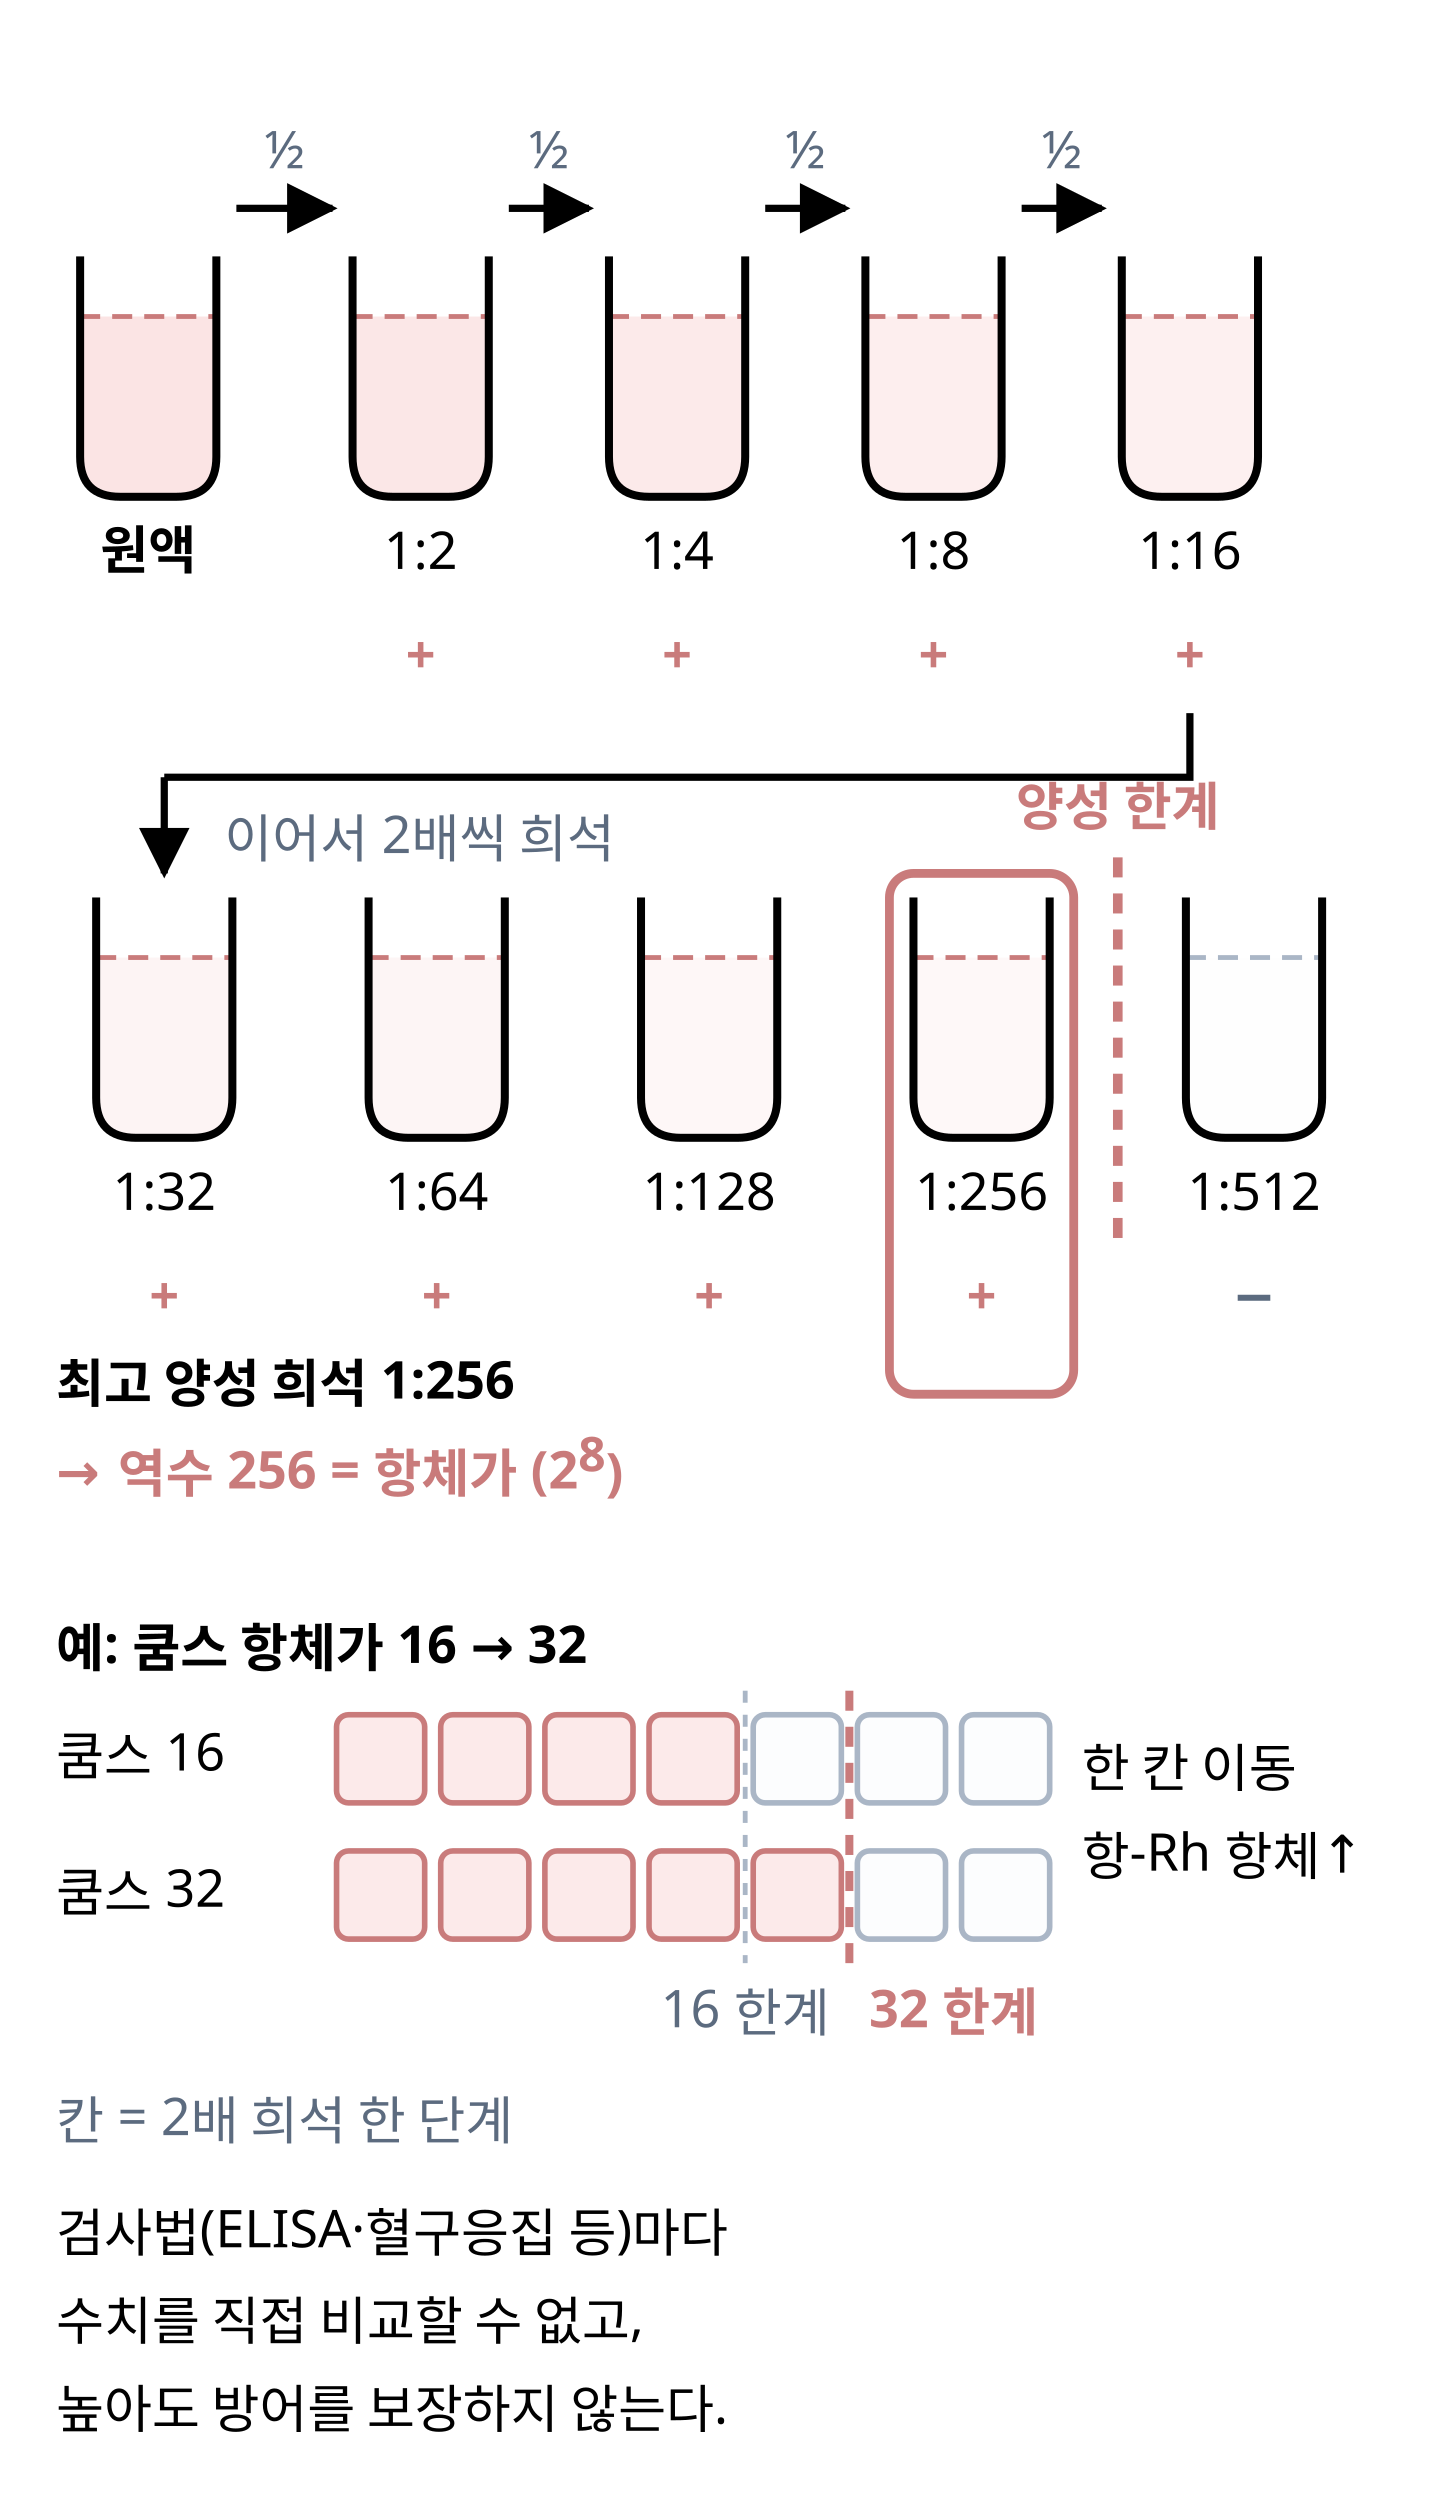
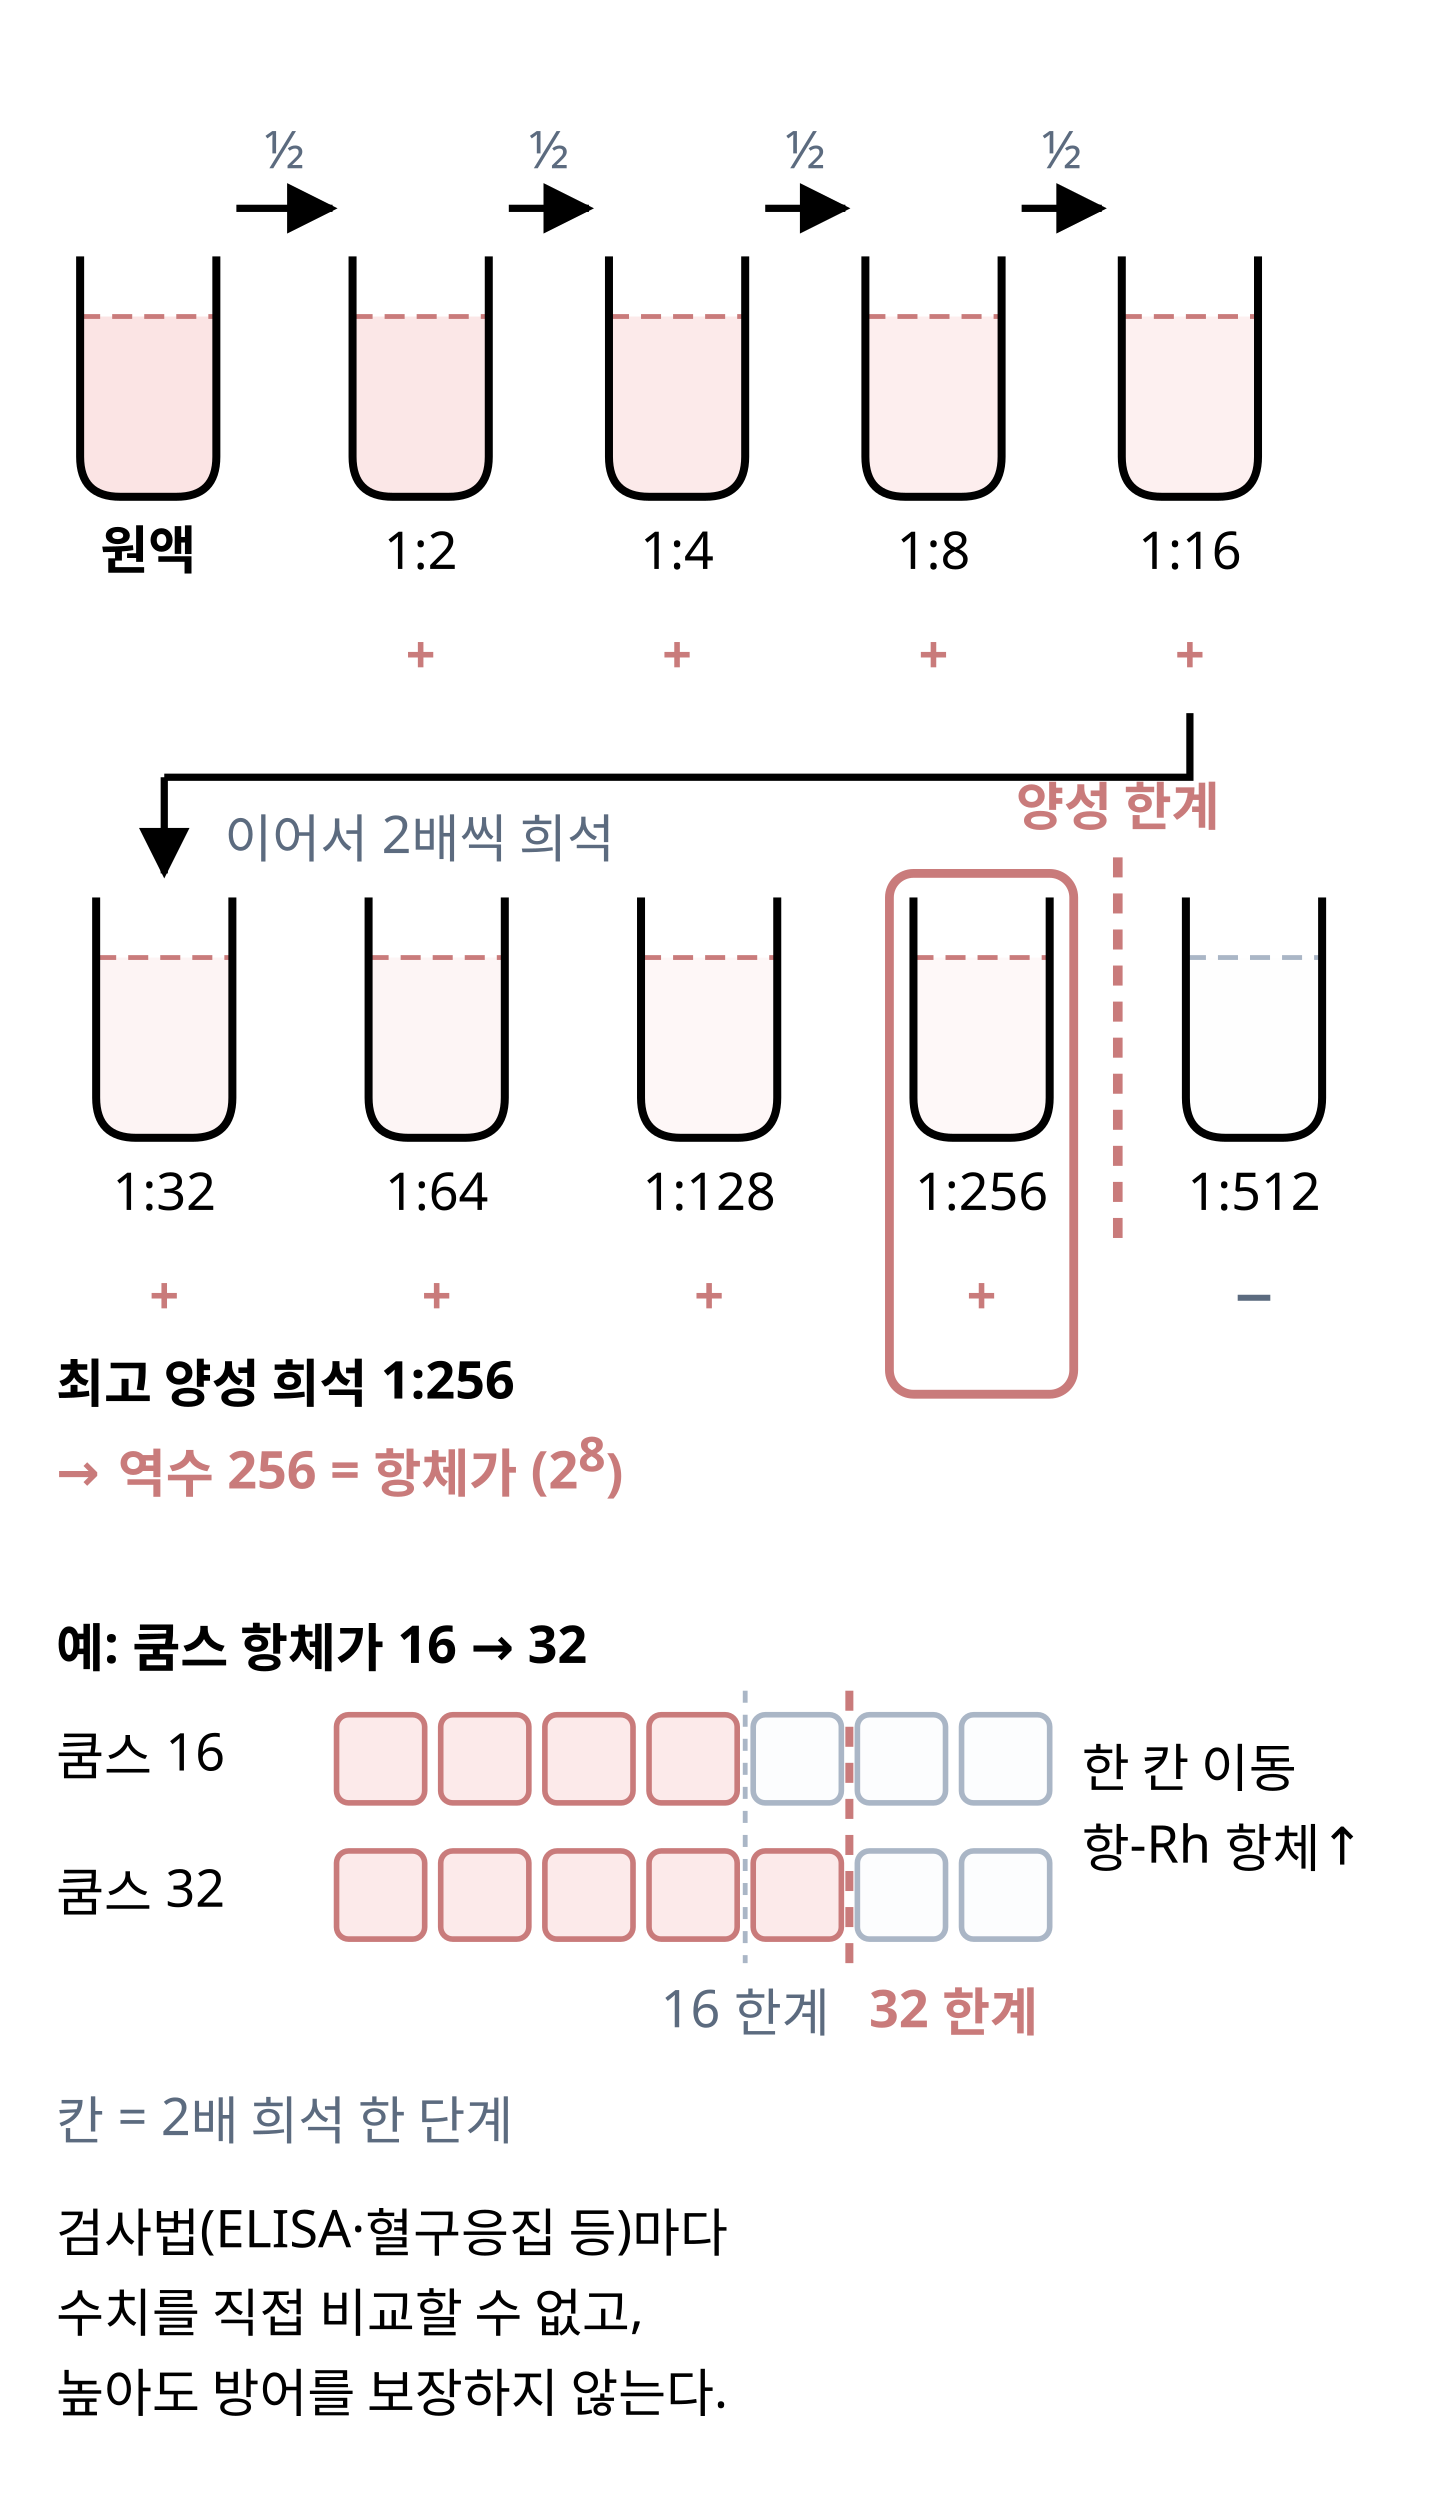
<svg xmlns="http://www.w3.org/2000/svg" class="si si-illus" viewBox="0 0 360 624" style="max-width:360px;color:var(--si-ink,var(--text,#1f2328))" role="img" aria-labelledby="antibody-titer-test-t" font-family="'Pretendard','Noto Sans KR','Apple SD Gothic Neo',sans-serif" font-size="13" fill="currentColor">
  <defs>
    <marker id="antibody-titer-test-ar" viewBox="0 0 10 10" refX="9" refY="5" markerWidth="7" markerHeight="7" orient="auto-start-reverse">
      <path d="M0,0L10,5L0,10z" style="fill:currentColor" />
    </marker>
  </defs>
  <path d="M20,79 L20,114 Q20,124 30,124 L44,124 Q54,124 54,114 L54,79Z" style="stroke:none;fill:var(--si-rose-f,#fbe4e4)" stroke-width="1.6" fill-opacity="1" />
  <line x1="20" y1="79" x2="54" y2="79" style="stroke:var(--si-rose-s,#c97b7b);fill:none" stroke-width="1.2" stroke-dasharray="5 3" />
  <path d="M20,64 L20,114 Q20,124 30,124 L44,124 Q54,124 54,114 L54,64" style="stroke:currentColor;fill:none" stroke-width="2" />
  <text x="37" y="142" text-anchor="middle" font-weight="700">원액</text>
  <path d="M88,79 L88,114 Q88,124 98,124 L112,124 Q122,124 122,114 L122,79Z" style="stroke:none;fill:var(--si-rose-f,#fbe4e4)" stroke-width="1.6" fill-opacity="0.9" />
  <line x1="88" y1="79" x2="122" y2="79" style="stroke:var(--si-rose-s,#c97b7b);fill:none" stroke-width="1.2" stroke-dasharray="5 3" />
  <path d="M88,64 L88,114 Q88,124 98,124 L112,124 Q122,124 122,114 L122,64" style="stroke:currentColor;fill:none" stroke-width="2" />
  <text x="105" y="142" text-anchor="middle" font-weight="400">1:2</text>
  <text x="105" y="168" text-anchor="middle" font-weight="700" style="fill:var(--si-rose-s,#c97b7b)">+</text>
  <path d="M152,79 L152,114 Q152,124 162,124 L176,124 Q186,124 186,114 L186,79Z" style="stroke:none;fill:var(--si-rose-f,#fbe4e4)" stroke-width="1.6" fill-opacity="0.78" />
  <line x1="152" y1="79" x2="186" y2="79" style="stroke:var(--si-rose-s,#c97b7b);fill:none" stroke-width="1.2" stroke-dasharray="5 3" />
  <path d="M152,64 L152,114 Q152,124 162,124 L176,124 Q186,124 186,114 L186,64" style="stroke:currentColor;fill:none" stroke-width="2" />
  <text x="169" y="142" text-anchor="middle" font-weight="400">1:4</text>
  <text x="169" y="168" text-anchor="middle" font-weight="700" style="fill:var(--si-rose-s,#c97b7b)">+</text>
  <path d="M216,79 L216,114 Q216,124 226,124 L240,124 Q250,124 250,114 L250,79Z" style="stroke:none;fill:var(--si-rose-f,#fbe4e4)" stroke-width="1.6" fill-opacity="0.66" />
  <line x1="216" y1="79" x2="250" y2="79" style="stroke:var(--si-rose-s,#c97b7b);fill:none" stroke-width="1.2" stroke-dasharray="5 3" />
  <path d="M216,64 L216,114 Q216,124 226,124 L240,124 Q250,124 250,114 L250,64" style="stroke:currentColor;fill:none" stroke-width="2" />
  <text x="233" y="142" text-anchor="middle" font-weight="400">1:8</text>
  <text x="233" y="168" text-anchor="middle" font-weight="700" style="fill:var(--si-rose-s,#c97b7b)">+</text>
  <path d="M280,79 L280,114 Q280,124 290,124 L304,124 Q314,124 314,114 L314,79Z" style="stroke:none;fill:var(--si-rose-f,#fbe4e4)" stroke-width="1.6" fill-opacity="0.54" />
  <line x1="280" y1="79" x2="314" y2="79" style="stroke:var(--si-rose-s,#c97b7b);fill:none" stroke-width="1.2" stroke-dasharray="5 3" />
  <path d="M280,64 L280,114 Q280,124 290,124 L304,124 Q314,124 314,114 L314,64" style="stroke:currentColor;fill:none" stroke-width="2" />
  <text x="297" y="142" text-anchor="middle" font-weight="400">1:16</text>
  <text x="297" y="168" text-anchor="middle" font-weight="700" style="fill:var(--si-rose-s,#c97b7b)">+</text>
  <line x1="59" y1="52" x2="83" y2="52" style="stroke:currentColor;fill:none" stroke-width="1.8" marker-end="url(#antibody-titer-test-ar)" />
  <text x="71" y="42" text-anchor="middle" style="fill:var(--si-general,#5c6b7f)">½</text>
  <line x1="127" y1="52" x2="147" y2="52" style="stroke:currentColor;fill:none" stroke-width="1.8" marker-end="url(#antibody-titer-test-ar)" />
  <text x="137" y="42" text-anchor="middle" style="fill:var(--si-general,#5c6b7f)">½</text>
  <line x1="191" y1="52" x2="211" y2="52" style="stroke:currentColor;fill:none" stroke-width="1.8" marker-end="url(#antibody-titer-test-ar)" />
  <text x="201" y="42" text-anchor="middle" style="fill:var(--si-general,#5c6b7f)">½</text>
  <line x1="255" y1="52" x2="275" y2="52" style="stroke:currentColor;fill:none" stroke-width="1.8" marker-end="url(#antibody-titer-test-ar)" />
  <text x="265" y="42" text-anchor="middle" style="fill:var(--si-general,#5c6b7f)">½</text>
  <path d="M24,239 L24,274 Q24,284 34,284 L48,284 Q58,284 58,274 L58,239Z" style="stroke:none;fill:var(--si-rose-f,#fbe4e4)" stroke-width="1.6" fill-opacity="0.42" />
  <line x1="24" y1="239" x2="58" y2="239" style="stroke:var(--si-rose-s,#c97b7b);fill:none" stroke-width="1.2" stroke-dasharray="5 3" />
  <path d="M24,224 L24,274 Q24,284 34,284 L48,284 Q58,284 58,274 L58,224" style="stroke:currentColor;fill:none" stroke-width="2" />
  <text x="41" y="302" text-anchor="middle" font-weight="400">1:32</text>
  <text x="41" y="328" text-anchor="middle" font-weight="700" style="fill:var(--si-rose-s,#c97b7b)">+</text>
  <path d="M92,239 L92,274 Q92,284 102,284 L116,284 Q126,284 126,274 L126,239Z" style="stroke:none;fill:var(--si-rose-f,#fbe4e4)" stroke-width="1.6" fill-opacity="0.36" />
  <line x1="92" y1="239" x2="126" y2="239" style="stroke:var(--si-rose-s,#c97b7b);fill:none" stroke-width="1.2" stroke-dasharray="5 3" />
  <path d="M92,224 L92,274 Q92,284 102,284 L116,284 Q126,284 126,274 L126,224" style="stroke:currentColor;fill:none" stroke-width="2" />
  <text x="109" y="302" text-anchor="middle" font-weight="400">1:64</text>
  <text x="109" y="328" text-anchor="middle" font-weight="700" style="fill:var(--si-rose-s,#c97b7b)">+</text>
  <path d="M160,239 L160,274 Q160,284 170,284 L184,284 Q194,284 194,274 L194,239Z" style="stroke:none;fill:var(--si-rose-f,#fbe4e4)" stroke-width="1.6" fill-opacity="0.3" />
  <line x1="160" y1="239" x2="194" y2="239" style="stroke:var(--si-rose-s,#c97b7b);fill:none" stroke-width="1.2" stroke-dasharray="5 3" />
  <path d="M160,224 L160,274 Q160,284 170,284 L184,284 Q194,284 194,274 L194,224" style="stroke:currentColor;fill:none" stroke-width="2" />
  <text x="177" y="302" text-anchor="middle" font-weight="400">1:128</text>
  <text x="177" y="328" text-anchor="middle" font-weight="700" style="fill:var(--si-rose-s,#c97b7b)">+</text>
  <path d="M228,239 L228,274 Q228,284 238,284 L252,284 Q262,284 262,274 L262,239Z" style="stroke:none;fill:var(--si-rose-f,#fbe4e4)" stroke-width="1.6" fill-opacity="0.24" />
  <line x1="228" y1="239" x2="262" y2="239" style="stroke:var(--si-rose-s,#c97b7b);fill:none" stroke-width="1.2" stroke-dasharray="5 3" />
  <path d="M228,224 L228,274 Q228,284 238,284 L252,284 Q262,284 262,274 L262,224" style="stroke:currentColor;fill:none" stroke-width="2" />
  <text x="245" y="302" text-anchor="middle" font-weight="400">1:256</text>
  <text x="245" y="328" text-anchor="middle" font-weight="700" style="fill:var(--si-rose-s,#c97b7b)">+</text>
  <path d="M296,239 L296,274 Q296,284 306,284 L320,284 Q330,284 330,274 L330,239Z" style="stroke:none;fill:var(--si-gray-f,#eef1f6)" stroke-width="1.6" fill-opacity="0.06" />
  <line x1="296" y1="239" x2="330" y2="239" style="stroke:var(--si-gray-s,#aab6c6);fill:none" stroke-width="1.2" stroke-dasharray="5 3" />
  <path d="M296,224 L296,274 Q296,284 306,284 L320,284 Q330,284 330,274 L330,224" style="stroke:currentColor;fill:none" stroke-width="2" />
  <text x="313" y="302" text-anchor="middle" font-weight="400">1:512</text>
  <text x="313" y="328" text-anchor="middle" font-weight="700" style="fill:var(--si-general,#5c6b7f)">−</text>
  <polyline points="297,178 297,194 41,194" style="stroke:currentColor;fill:none" stroke-width="1.8" />
  <line x1="41" y1="194" x2="41" y2="218" style="stroke:currentColor;fill:none" stroke-width="1.8" marker-end="url(#antibody-titer-test-ar)" />
  <text x="56" y="214" style="fill:var(--si-general,#5c6b7f)">이어서 2배씩 희석</text>
  <line x1="279" y1="214" x2="279" y2="312" style="stroke:var(--si-rose-s,#c97b7b);fill:none" stroke-width="2.4" stroke-dasharray="5 4" />
  <text x="279" y="206" text-anchor="middle" font-weight="700" style="fill:var(--si-rose-s,#c97b7b)">양성 한계</text>
  <rect x="222" y="218" width="46" height="130" rx="6" style="stroke:var(--si-rose-s,#c97b7b);fill:none" stroke-width="2.2" />
  <text x="14" y="350" font-weight="700">최고 양성 희석 1:256</text>
  <text x="14" y="372" font-weight="700" style="fill:var(--si-rose-s,#c97b7b)">→ 역수 256 = 항체가 (2<tspan baseline-shift="super" font-size="92%">8</tspan>)</text>
  <text x="14" y="416" font-weight="700">예: 쿰스 항체가 16 → 32</text>
  <text x="14" y="443">쿰스 16</text>
  <rect x="84" y="428" width="22" height="22" rx="3" style="stroke:var(--si-rose-s,#c97b7b);fill:var(--si-rose-f,#fbe4e4)" stroke-width="1.4" fill-opacity="0.8" />
  <rect x="110" y="428" width="22" height="22" rx="3" style="stroke:var(--si-rose-s,#c97b7b);fill:var(--si-rose-f,#fbe4e4)" stroke-width="1.4" fill-opacity="0.8" />
  <rect x="136" y="428" width="22" height="22" rx="3" style="stroke:var(--si-rose-s,#c97b7b);fill:var(--si-rose-f,#fbe4e4)" stroke-width="1.4" fill-opacity="0.8" />
  <rect x="162" y="428" width="22" height="22" rx="3" style="stroke:var(--si-rose-s,#c97b7b);fill:var(--si-rose-f,#fbe4e4)" stroke-width="1.4" fill-opacity="0.8" />
  <rect x="188" y="428" width="22" height="22" rx="3" style="stroke:var(--si-gray-s,#aab6c6);fill:var(--si-gray-f,#eef1f6)" stroke-width="1.4" fill-opacity="0.15" />
  <rect x="214" y="428" width="22" height="22" rx="3" style="stroke:var(--si-gray-s,#aab6c6);fill:var(--si-gray-f,#eef1f6)" stroke-width="1.4" fill-opacity="0.15" />
  <rect x="240" y="428" width="22" height="22" rx="3" style="stroke:var(--si-gray-s,#aab6c6);fill:var(--si-gray-f,#eef1f6)" stroke-width="1.4" fill-opacity="0.15" />
  <text x="14" y="477">쿰스 32</text>
  <rect x="84" y="462" width="22" height="22" rx="3" style="stroke:var(--si-rose-s,#c97b7b);fill:var(--si-rose-f,#fbe4e4)" stroke-width="1.4" fill-opacity="0.8" />
  <rect x="110" y="462" width="22" height="22" rx="3" style="stroke:var(--si-rose-s,#c97b7b);fill:var(--si-rose-f,#fbe4e4)" stroke-width="1.4" fill-opacity="0.8" />
  <rect x="136" y="462" width="22" height="22" rx="3" style="stroke:var(--si-rose-s,#c97b7b);fill:var(--si-rose-f,#fbe4e4)" stroke-width="1.4" fill-opacity="0.8" />
  <rect x="162" y="462" width="22" height="22" rx="3" style="stroke:var(--si-rose-s,#c97b7b);fill:var(--si-rose-f,#fbe4e4)" stroke-width="1.4" fill-opacity="0.8" />
  <rect x="188" y="462" width="22" height="22" rx="3" style="stroke:var(--si-rose-s,#c97b7b);fill:var(--si-rose-f,#fbe4e4)" stroke-width="1.4" fill-opacity="0.8" />
  <rect x="214" y="462" width="22" height="22" rx="3" style="stroke:var(--si-gray-s,#aab6c6);fill:var(--si-gray-f,#eef1f6)" stroke-width="1.4" fill-opacity="0.15" />
  <rect x="240" y="462" width="22" height="22" rx="3" style="stroke:var(--si-gray-s,#aab6c6);fill:var(--si-gray-f,#eef1f6)" stroke-width="1.4" fill-opacity="0.15" />
  <line x1="186" y1="422" x2="186" y2="490" style="stroke:var(--si-gray-s,#aab6c6);fill:none" stroke-width="1.2" stroke-dasharray="3 3" />
  <line x1="212" y1="422" x2="212" y2="490" style="stroke:var(--si-rose-s,#c97b7b);fill:none" stroke-width="2" stroke-dasharray="5 4" />
  <text x="186" y="506" text-anchor="middle" style="fill:var(--si-general,#5c6b7f)">16 한계</text>
  <text x="238" y="506" text-anchor="middle" font-weight="700" style="fill:var(--si-rose-s,#c97b7b)">32 한계</text>
  <text x="14" y="534" style="fill:var(--si-general,#5c6b7f)">칸 = 2배 희석 한 단계</text>
  <text x="270" y="446">한 칸 이동</text>
-   <text x="270" y="468">항-Rh 항체↑</text>
+   <text x="270" y="466">항-Rh 항체↑</text>
  <text x="14" y="562">검사법(ELISA·혈구응집 등)마다</text>
-   <text x="14" y="584">수치를 직접 비교할 수 없고,</text>
-   <text x="14" y="606">높아도 방어를 보장하지 않는다.</text>
+   <text x="14" y="582">수치를 직접 비교할 수 없고,</text>
+   <text x="14" y="602">높아도 방어를 보장하지 않는다.</text>
</svg>
